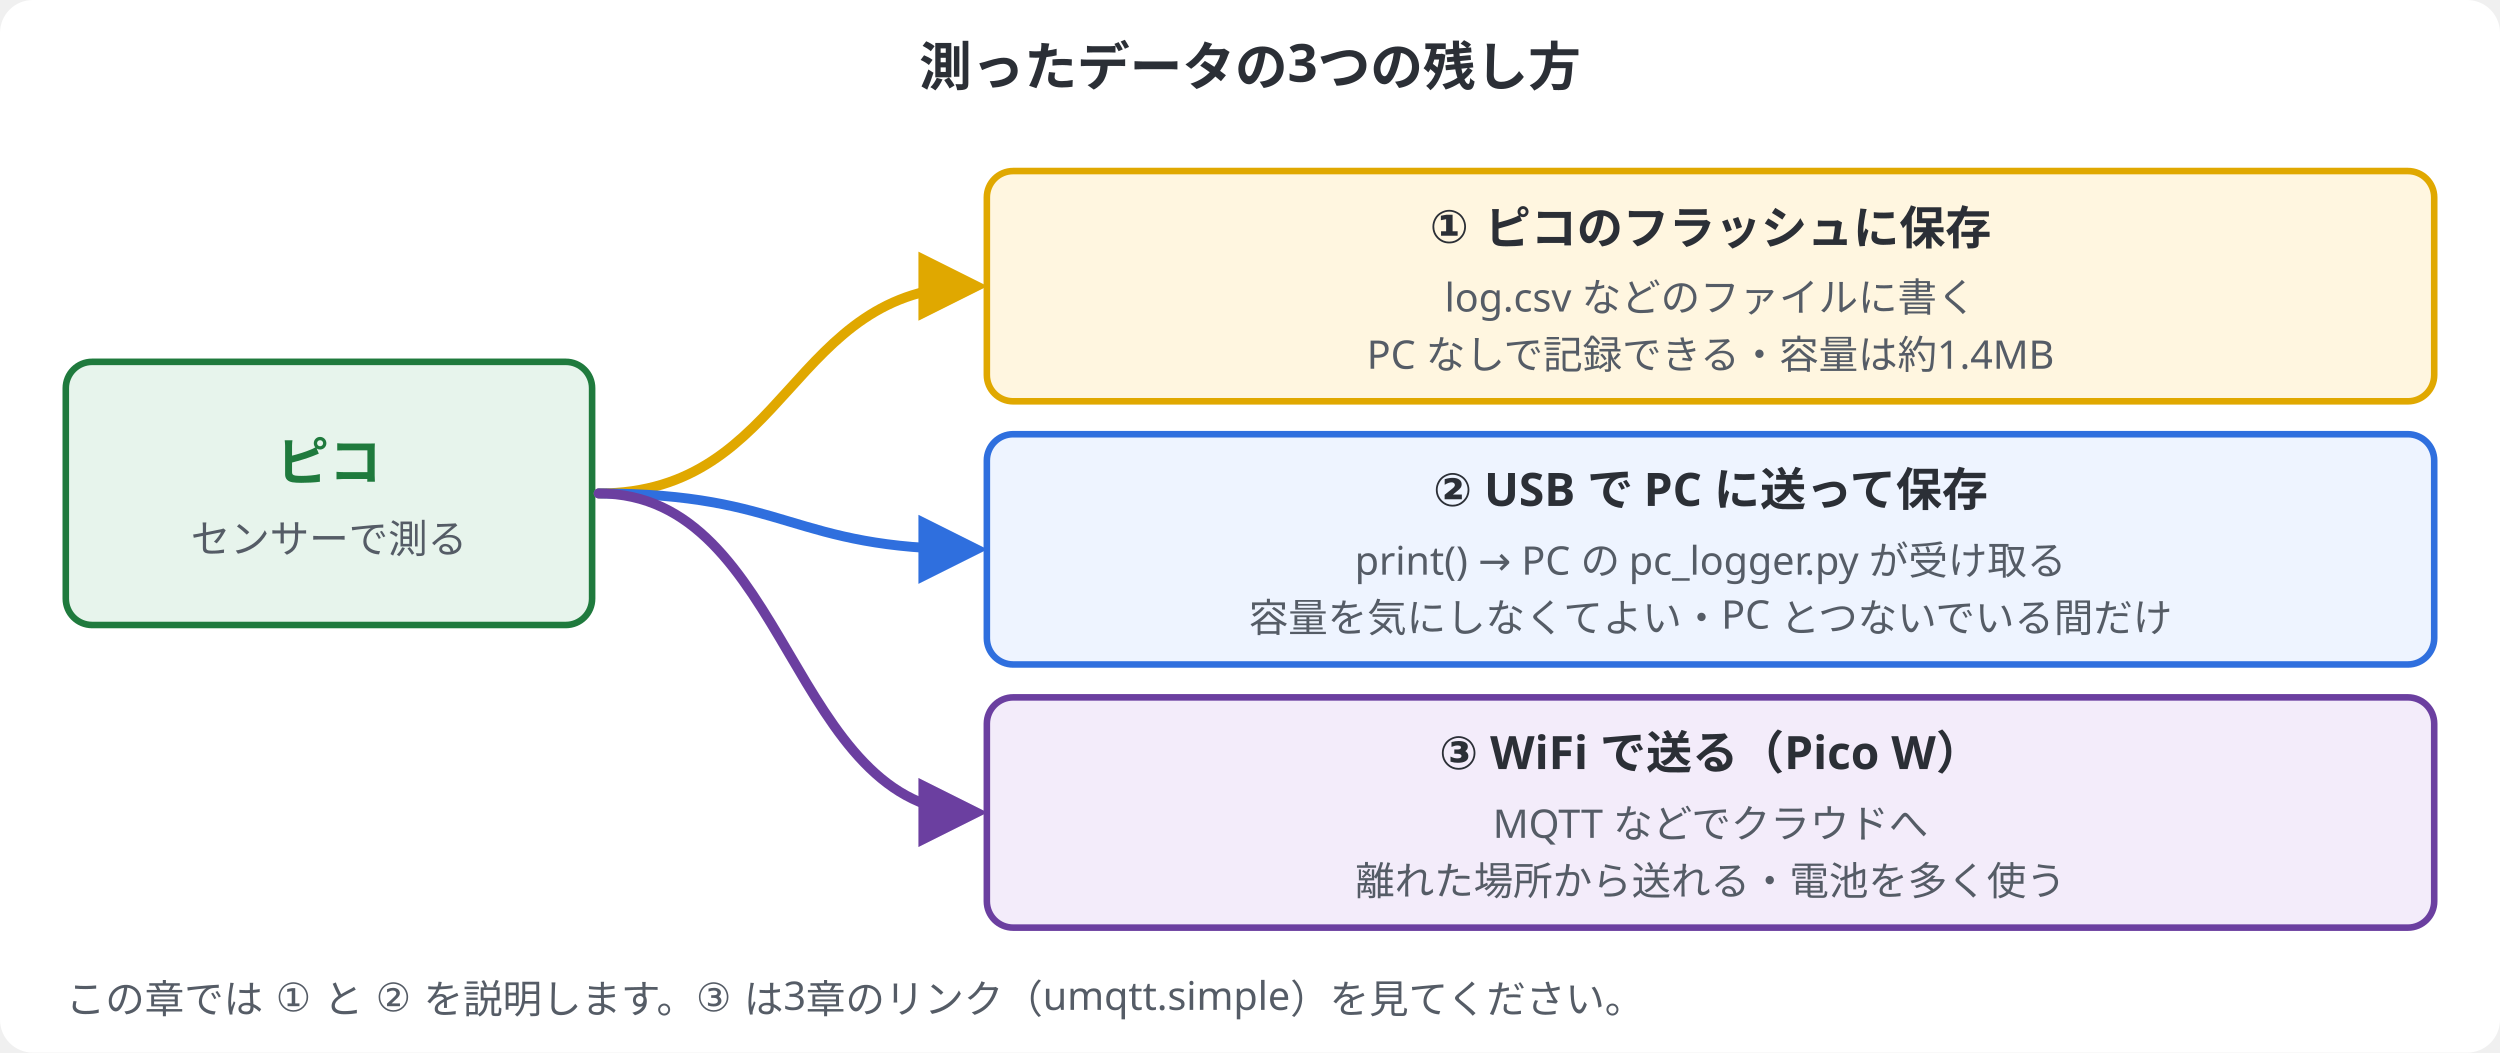
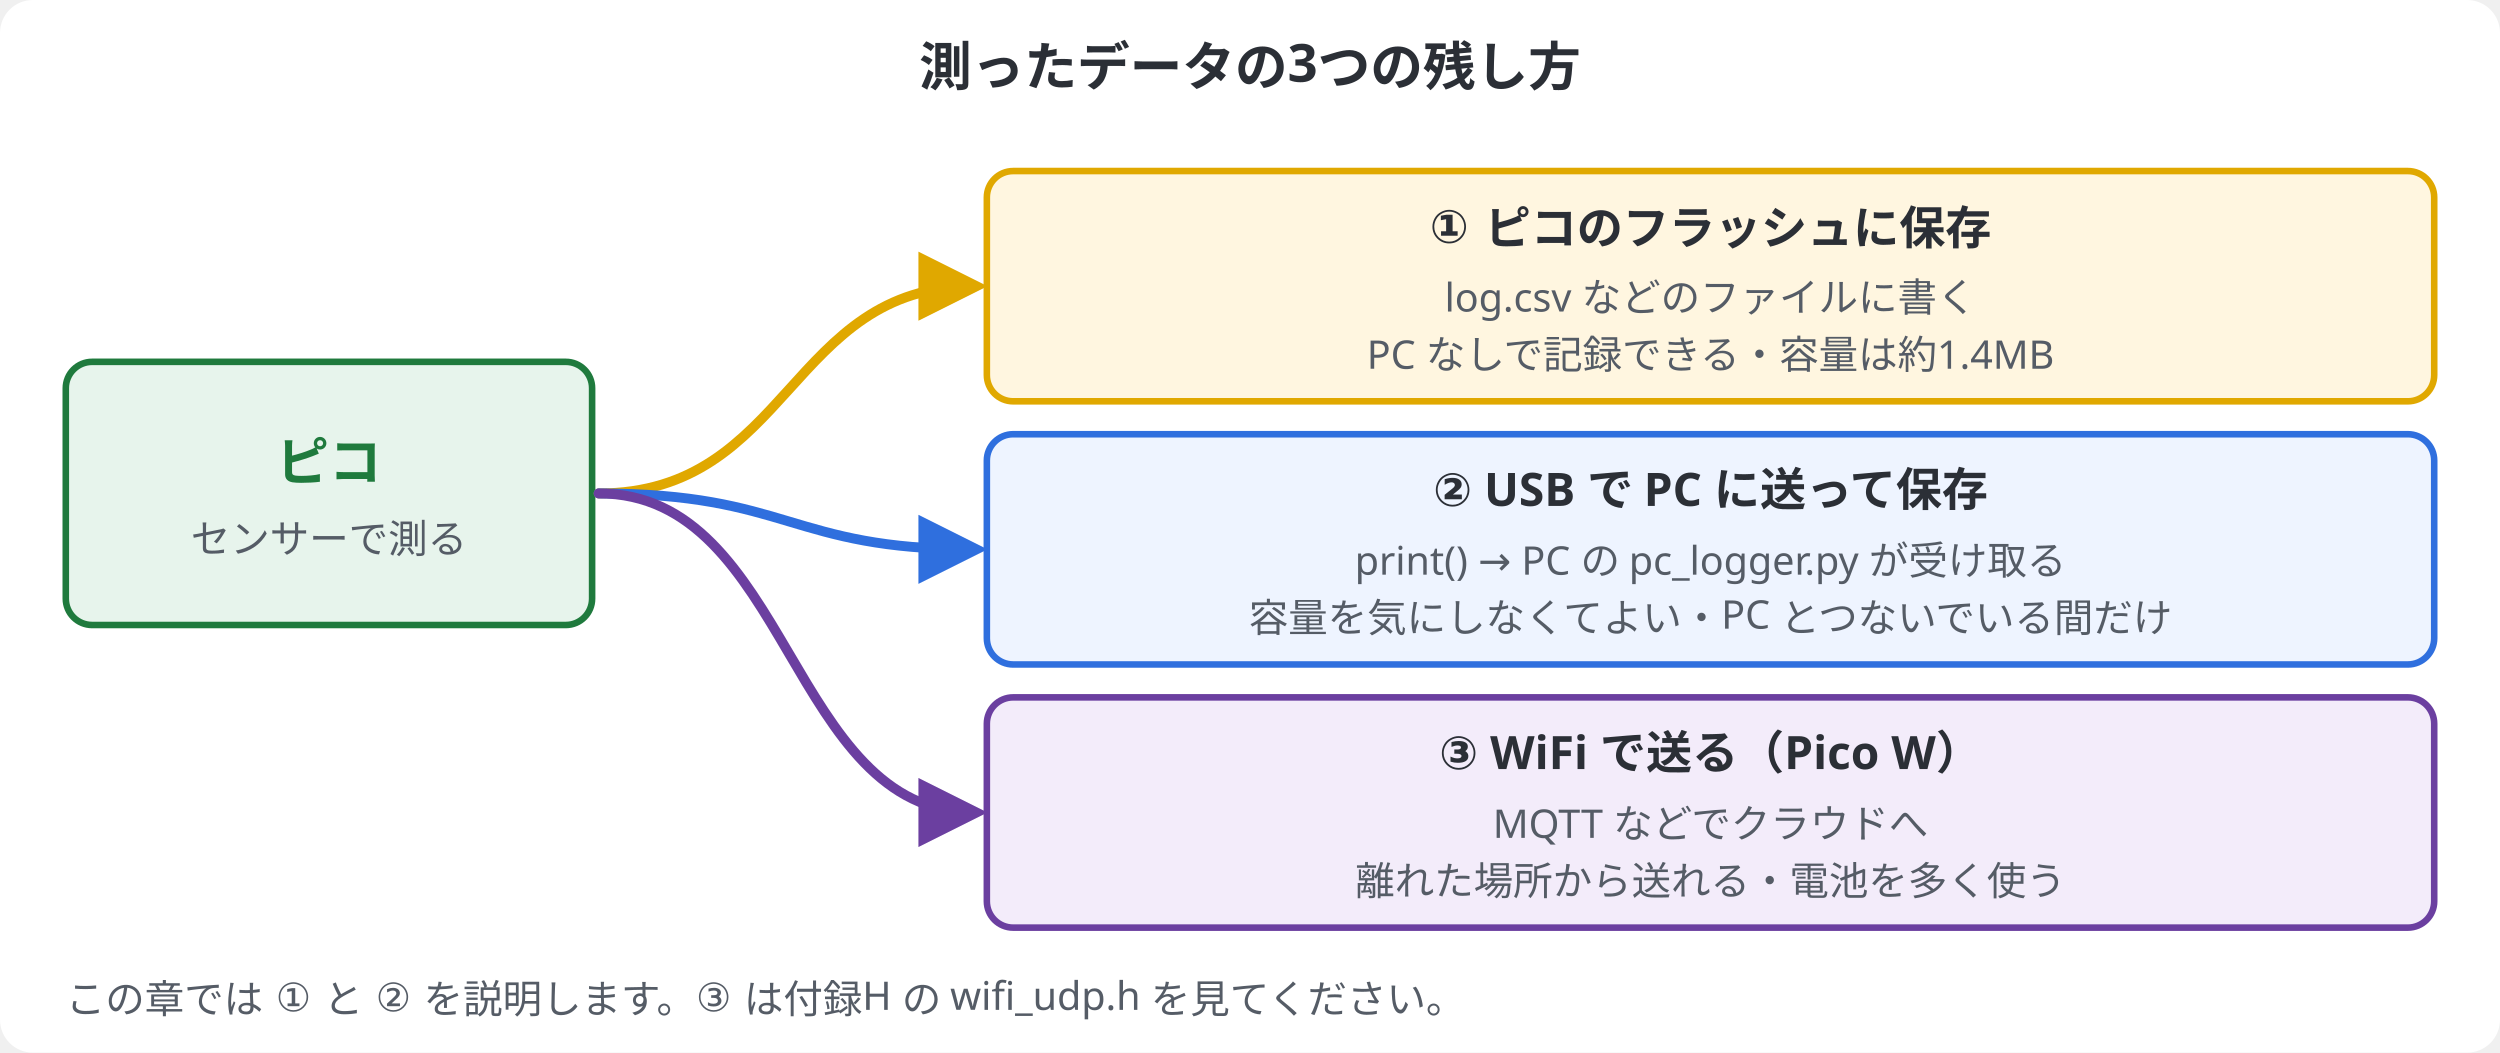
<svg xmlns="http://www.w3.org/2000/svg" viewBox="0 0 760 320" font-family="system-ui, 'Noto Sans JP', sans-serif" font-size="13">
  <defs>
    <marker id="ah-2f6fde" viewBox="0 0 10 10" refX="8" refY="5" markerWidth="7" markerHeight="7" orient="auto-start-reverse">
      <path d="M0 0 L10 5 L0 10 z" fill="#2f6fde" />
    </marker>
    <marker id="ah-6b3fa0" viewBox="0 0 10 10" refX="8" refY="5" markerWidth="7" markerHeight="7" orient="auto-start-reverse">
      <path d="M0 0 L10 5 L0 10 z" fill="#6b3fa0" />
    </marker>
    <marker id="ah-e0a800" viewBox="0 0 10 10" refX="8" refY="5" markerWidth="7" markerHeight="7" orient="auto-start-reverse">
      <path d="M0 0 L10 5 L0 10 z" fill="#e0a800" />
    </marker>
  </defs>
  <rect width="760" height="320" rx="10" fill="#ffffff" />
  <text x="380" y="26" font-size="16" text-anchor="middle" font-weight="700" fill="#2b2f36">測ったデータの3つの残し方</text>
  <rect x="20" y="110" width="160" height="80" rx="8" fill="#e7f4ec" stroke="#1f7a3d" stroke-width="2" />
  <text x="100.0" y="146.1" font-size="16" text-anchor="middle" font-weight="700" fill="#1f7a3d">ピコ</text>
  <text x="100.0" y="168.1" font-size="12" text-anchor="middle" font-weight="400" fill="#555c66">センサーで測る</text>
  <rect x="300" y="52" width="440" height="70" rx="8" fill="#fff6e0" stroke="#e0a800" stroke-width="2" />
  <text x="520.0" y="73.8" font-size="14" text-anchor="middle" font-weight="700" fill="#2b2f36">① ピコのフラッシュに保存</text>
  <text x="520.0" y="94.7" font-size="12" text-anchor="middle" font-weight="400" fill="#555c66">log.csv などのファイルに書く</text>
  <text x="520.0" y="112.1" font-size="12" text-anchor="middle" font-weight="400" fill="#555c66">PC なしで記録できる・容量は約1.4MB</text>
  <path d="M182 150 C 240 150, 240 87, 296 87" stroke="#e0a800" stroke-width="3" fill="none" stroke-linecap="round" stroke-linejoin="round" marker-end="url(#ah-e0a800)" />
  <rect x="300" y="132" width="440" height="70" rx="8" fill="#eef4ff" stroke="#2f6fde" stroke-width="2" />
  <text x="520.0" y="153.8" font-size="14" text-anchor="middle" font-weight="700" fill="#2b2f36">② USB で PC に送って保存</text>
  <text x="520.0" y="174.7" font-size="12" text-anchor="middle" font-weight="400" fill="#555c66">print() → PC の pc_logger.py が受け取る</text>
  <text x="520.0" y="192.1" font-size="12" text-anchor="middle" font-weight="400" fill="#555c66">容量を気にしなくてよい・PC とつないでいる間だけ</text>
  <path d="M182 150 C 240 150, 240 167, 296 167" stroke="#2f6fde" stroke-width="3" fill="none" stroke-linecap="round" stroke-linejoin="round" marker-end="url(#ah-2f6fde)" />
  <rect x="300" y="212" width="440" height="70" rx="8" fill="#f3ecfa" stroke="#6b3fa0" stroke-width="2" />
  <text x="520.0" y="233.8" font-size="14" text-anchor="middle" font-weight="700" fill="#2b2f36">③ WiFi で送る（Pico W）</text>
  <text x="520.0" y="254.7" font-size="12" text-anchor="middle" font-weight="400" fill="#555c66">MQTT などでクラウドへ</text>
  <text x="520.0" y="272.1" font-size="12" text-anchor="middle" font-weight="400" fill="#555c66">離れた場所から送れる・電池を多く使う</text>
  <path d="M182 150 C 240 150, 240 247, 296 247" stroke="#6b3fa0" stroke-width="3" fill="none" stroke-linecap="round" stroke-linejoin="round" marker-end="url(#ah-6b3fa0)" />
-   <text x="20" y="308" font-size="12" text-anchor="start" font-weight="400" fill="#555c66">この章では ① と ② を説明します。③ は3章のリンク（umqtt.simple）を見てください。</text>
+   <text x="20" y="308" font-size="12" text-anchor="start" font-weight="400" fill="#555c66">この章では ① と ② を説明します。③ は付録H の wifi_udp.h を見てください。</text>
</svg>
